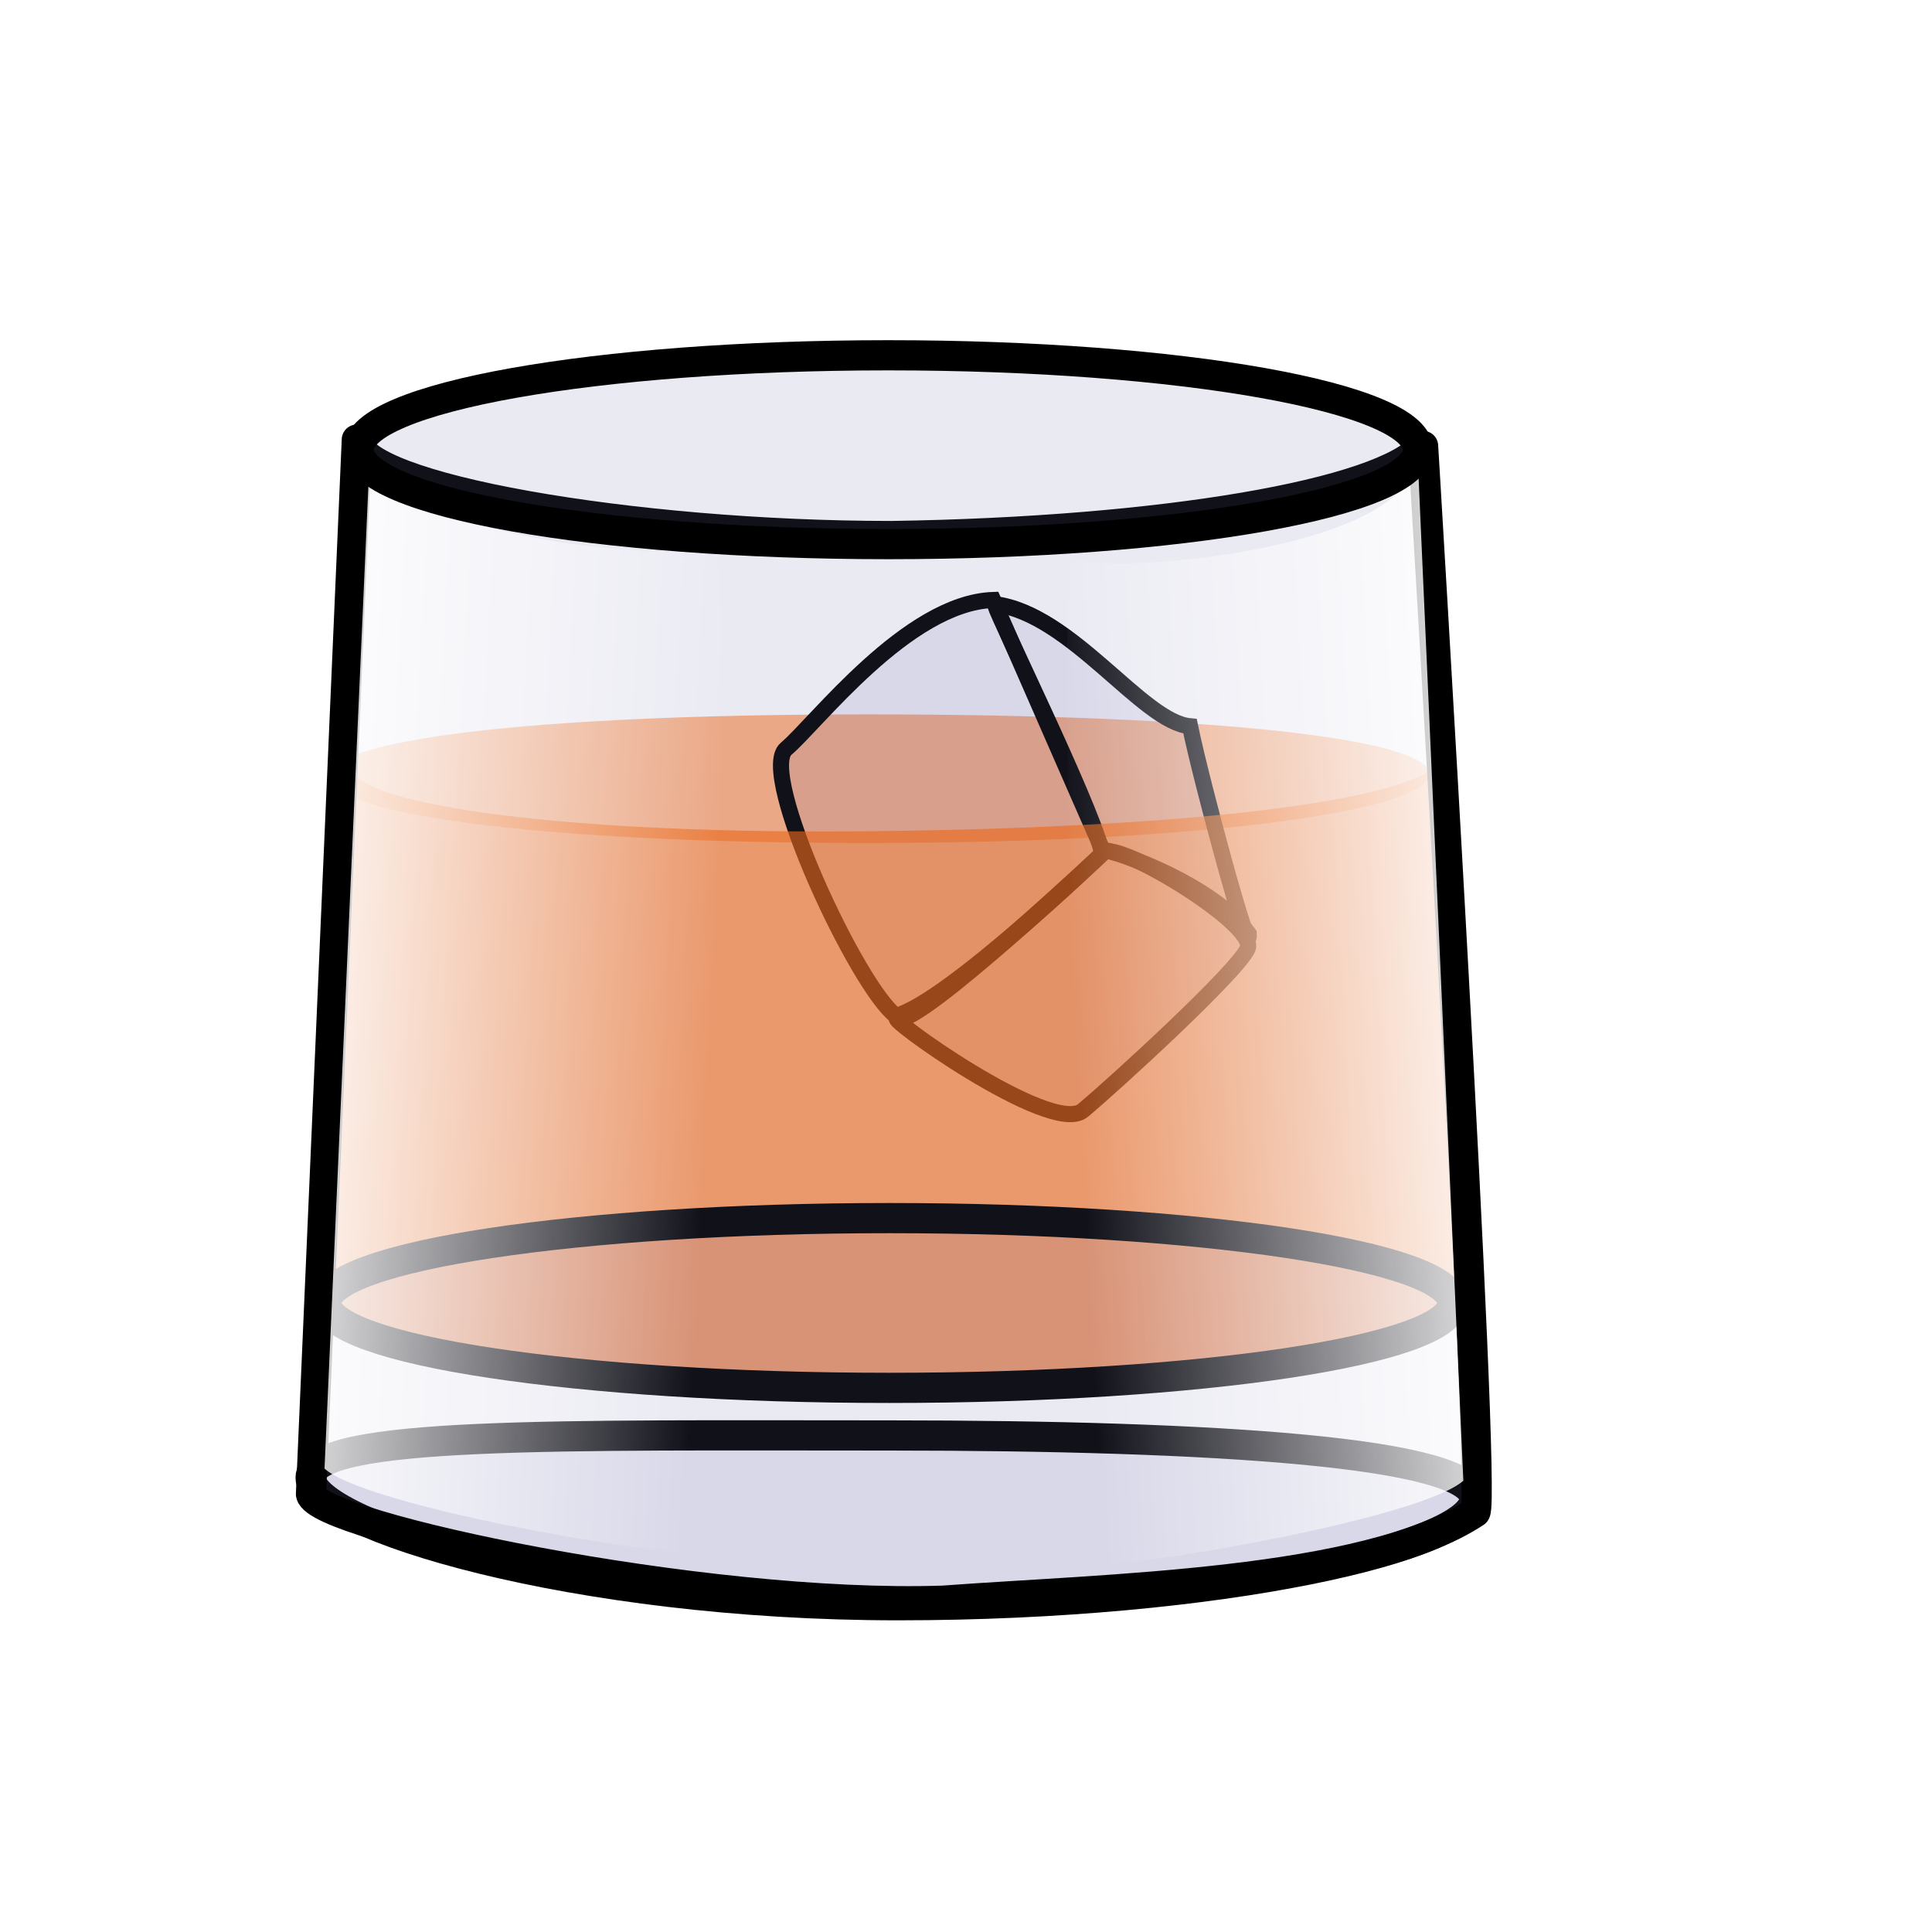
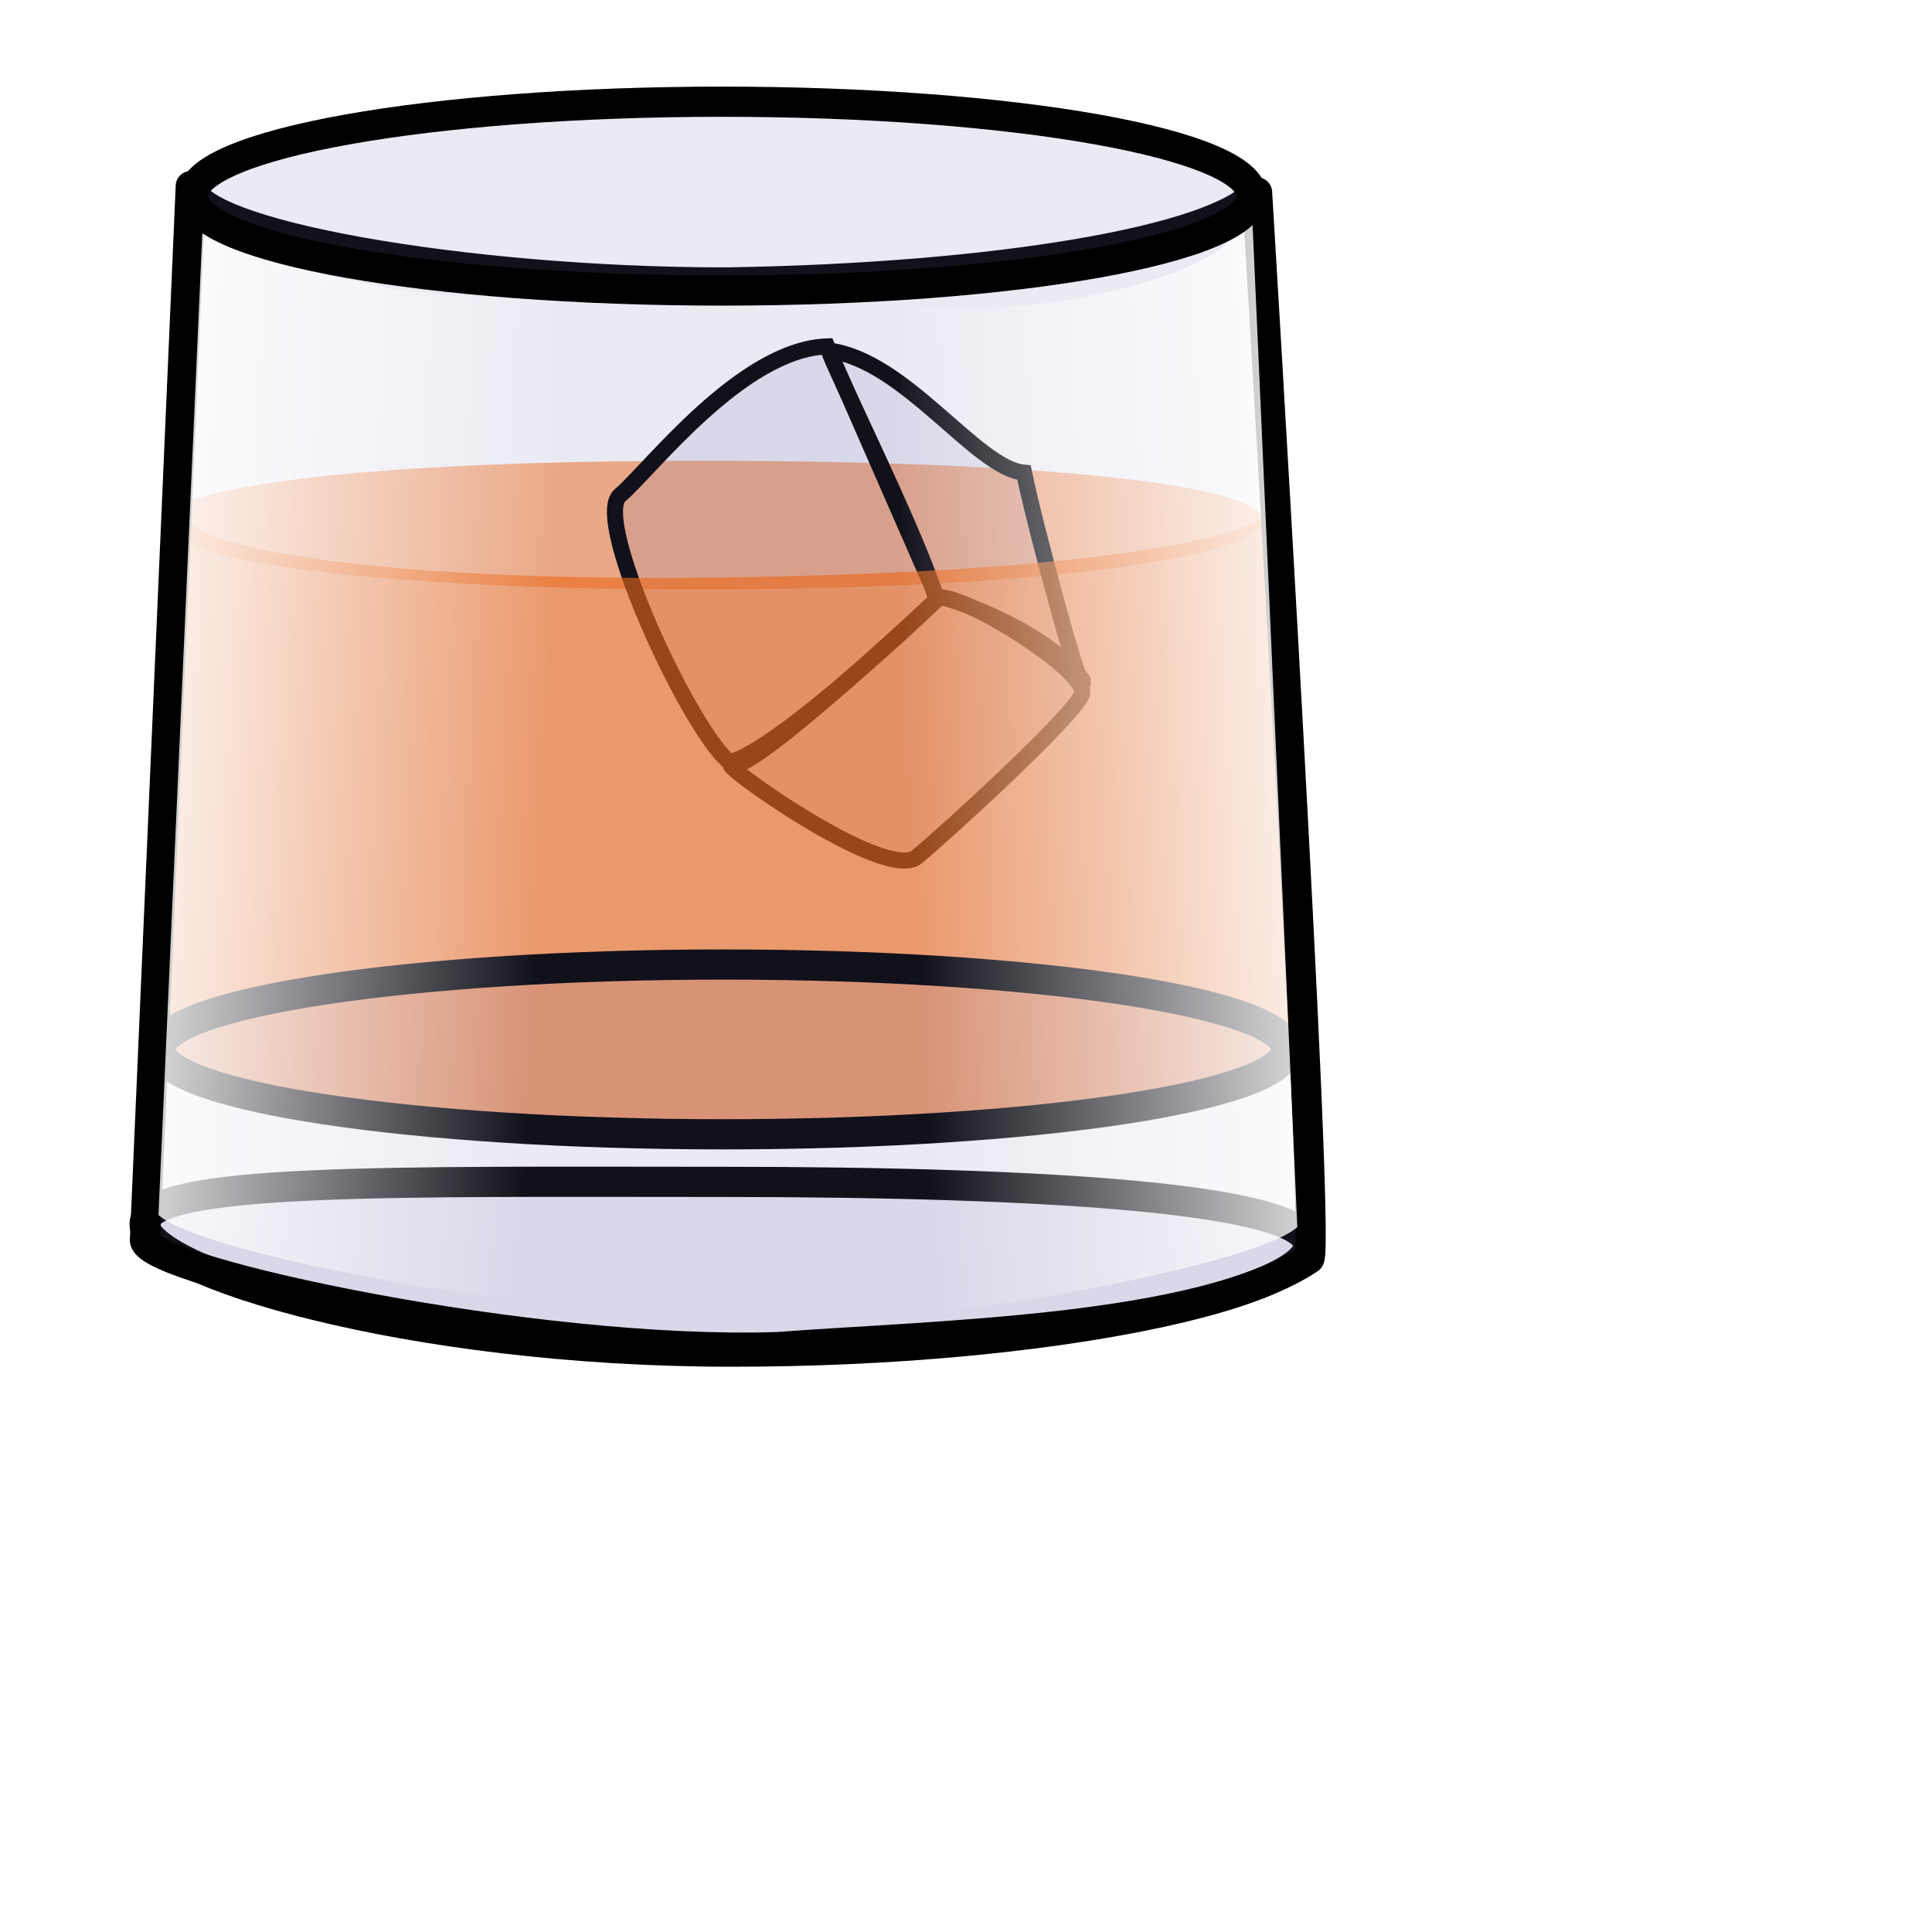
<svg xmlns="http://www.w3.org/2000/svg" xmlns:xlink="http://www.w3.org/1999/xlink" id="svg1247" width="120pt" height="120pt">
  <defs id="defs1249">
    <linearGradient id="linearGradient3184">
      <stop style="stop-color:#ffffff;stop-opacity:1;" offset="0" id="stop3186" />
      <stop style="stop-color:#ffffff;stop-opacity:0;" offset="1" id="stop3188" />
    </linearGradient>
    <linearGradient xlink:href="#linearGradient3184" id="linearGradient3192" x1="308.75" y1="111.5" x2="345.938" y2="113.5" gradientUnits="userSpaceOnUse" />
    <linearGradient xlink:href="#linearGradient3184" id="linearGradient3196" gradientUnits="userSpaceOnUse" x1="308.75" y1="111.5" x2="345.938" y2="113.5" gradientTransform="matrix(-1,0,0,1,720.5633,1)" />
  </defs>
-   <g id="g849" transform="translate(-286.25, -42.5)">
+   <g id="g849" transform="translate(-300, -63.5)">
    <path style="fill:#ff6600;fill-opacity:0.5;fill-rule:evenodd;stroke:none;stroke-width:2.5;stroke-linejoin:round;stroke-dasharray:none" d="M 404.616,106.606 C 404.616,109.546 386.701,112.314 358.101,112.314 C 329.5,112.314 313.455,109.737 313.455,106.797 C 313.455,103.857 329.5,101.662 358.101,101.662 C 386.701,101.662 404.616,103.666 404.616,106.606 z" id="path1255" />
    <g id="g1269" transform="translate(120.438,-31.0625)">
      <path style="fill:#7573ae;fill-opacity:0.15;fill-rule:evenodd;stroke:#000000;stroke-width:1pt" d="M 249.647,121.759 L 271.562,128.125 C 271.562,128.125 272.812,145.938 270.938,150 C 267.188,150.938 248.125,145.938 248.125,142.812 C 248.125,139.688 245.272,127.384 249.647,121.759 z" id="path1259" transform="matrix(0.640697,0.767794,-0.767794,0.640697,181.595,-146.438)" />
      <path style="fill:#7573ae;fill-opacity:0.15;fill-rule:evenodd;stroke:#000000;stroke-width:1pt" d="M 271.562,128.125 C 271.562,128.125 272.812,149.062 271.25,150 C 269.688,150.938 286.875,146.562 286.875,143.125 C 286.875,139.688 286.25,125.938 285.312,124.062 C 284.375,122.188 271.562,126.562 271.562,128.125 z" id="path1260" transform="matrix(0.640697,0.767794,-0.767794,0.640697,181.595,-146.438)" />
      <path style="fill:#7573ae;fill-opacity:0.15;fill-rule:evenodd;stroke:#000000;stroke-width:1pt" d="M 250,121.875 C 251.562,122.5 267.188,126.25 271.25,128.125 C 272.188,127.188 279.434,122.903 284.434,123.215 C 286.621,124.778 272.188,118.125 268.125,115.938 C 265.312,118.75 254.688,117.5 250,121.875 z" id="path1261" transform="matrix(0.640697,0.767794,-0.767794,0.640697,181.595,-146.438)" />
    </g>
    <path style="fill:#7573ae;fill-opacity:0.149;fill-rule:evenodd;stroke:#000000;stroke-width:2.5;stroke-linejoin:round;stroke-dasharray:none" d="M 408.358,166.64 C 408.358,170.521 387.454,175.438 360.608,175.438 C 333.761,175.438 311.973,168.753 311.973,164.873 C 311.973,160.992 333.054,161.378 359.9,161.378 C 386.747,161.378 408.358,162.76 408.358,166.64 z" id="path1253" />
    <path style="fill:#ff6600;fill-opacity:0.62;fill-rule:evenodd;stroke:none;stroke-width:2.5;stroke-linejoin:round;stroke-dasharray:none" d="M 315.455,106.102 L 312.872,152.148 C 319.088,155.298 335.539,157.098 359.796,157.6 C 375.967,156.92 396.376,155.8 407.681,151.148 C 408.836,150.241 404.743,106.267 404.743,106.267 C 400.7,108.987 384.233,111.123 357.088,111.35 C 330.767,111.541 315.455,108.821 315.455,106.102 z" id="path1257" />
    <path id="path2411" d="M 406.535,150.408 C 406.535,154.289 385.643,157.438 359.9,157.438 C 334.158,157.438 313.266,154.289 313.266,150.408 C 313.266,146.528 334.158,143.378 359.9,143.378 C 385.643,143.378 406.535,146.528 406.535,150.408 z" style="fill:#7573ae;fill-opacity:0.149;fill-rule:evenodd;stroke:#000000;stroke-width:2.5;stroke-linejoin:round;stroke-dasharray:none" />
    <path id="path2409" d="M 315.801,78.908 L 312.004,166.24 C 312.481,168.902 344.32,175.727 364.363,175.062 C 377.725,174.063 399.361,173.729 408.428,167.74 C 409.382,166.409 404.104,79.432 404.104,79.432 C 400.764,83.424 382.498,86.56 360.068,86.893 C 338.594,86.893 315.801,82.9 315.801,78.908 z" style="fill:#7573ae;fill-opacity:0.15;fill-rule:evenodd;stroke:#000000;stroke-width:2.5;stroke-linejoin:round;stroke-dasharray:none" />
    <path style="fill:url(#linearGradient3192);fill-opacity:1;fill-rule:evenodd;stroke:none;stroke-width:1pt;stroke-linecap:butt;stroke-linejoin:miter;stroke-opacity:1" d="M 316.938,78.713 C 316.262,86.919 341.626,89.131 345.456,87.788 C 347.019,87.476 344.318,168.487 343.919,171.08 C 339.602,171.2 316.63,167.218 313.125,164.125 L 316.938,78.713 z" id="path1273" />
    <path id="path3194" d="M 403.626,79.713 C 404.301,87.919 378.938,90.131 375.107,88.788 C 373.545,88.476 376.245,169.487 376.645,172.08 C 380.961,172.2 403.933,168.218 407.438,165.125 L 403.626,79.713 z" style="fill:url(#linearGradient3196);fill-opacity:1;fill-rule:evenodd;stroke:none;stroke-width:1pt;stroke-linecap:butt;stroke-linejoin:miter;stroke-opacity:1" />
    <path style="fill:#7573ae;fill-opacity:0.15;fill-rule:evenodd;stroke:#000000;stroke-width:2.5;stroke-linejoin:round;stroke-dasharray:none" d="M 403.674,79.742 C 403.674,84.057 384.023,87.56 359.811,87.56 C 335.598,87.56 315.948,84.057 315.948,79.742 C 315.948,75.426 335.598,71.923 359.811,71.923 C 384.023,71.923 403.674,75.426 403.674,79.742 z" id="path1252" />
  </g>
</svg>
